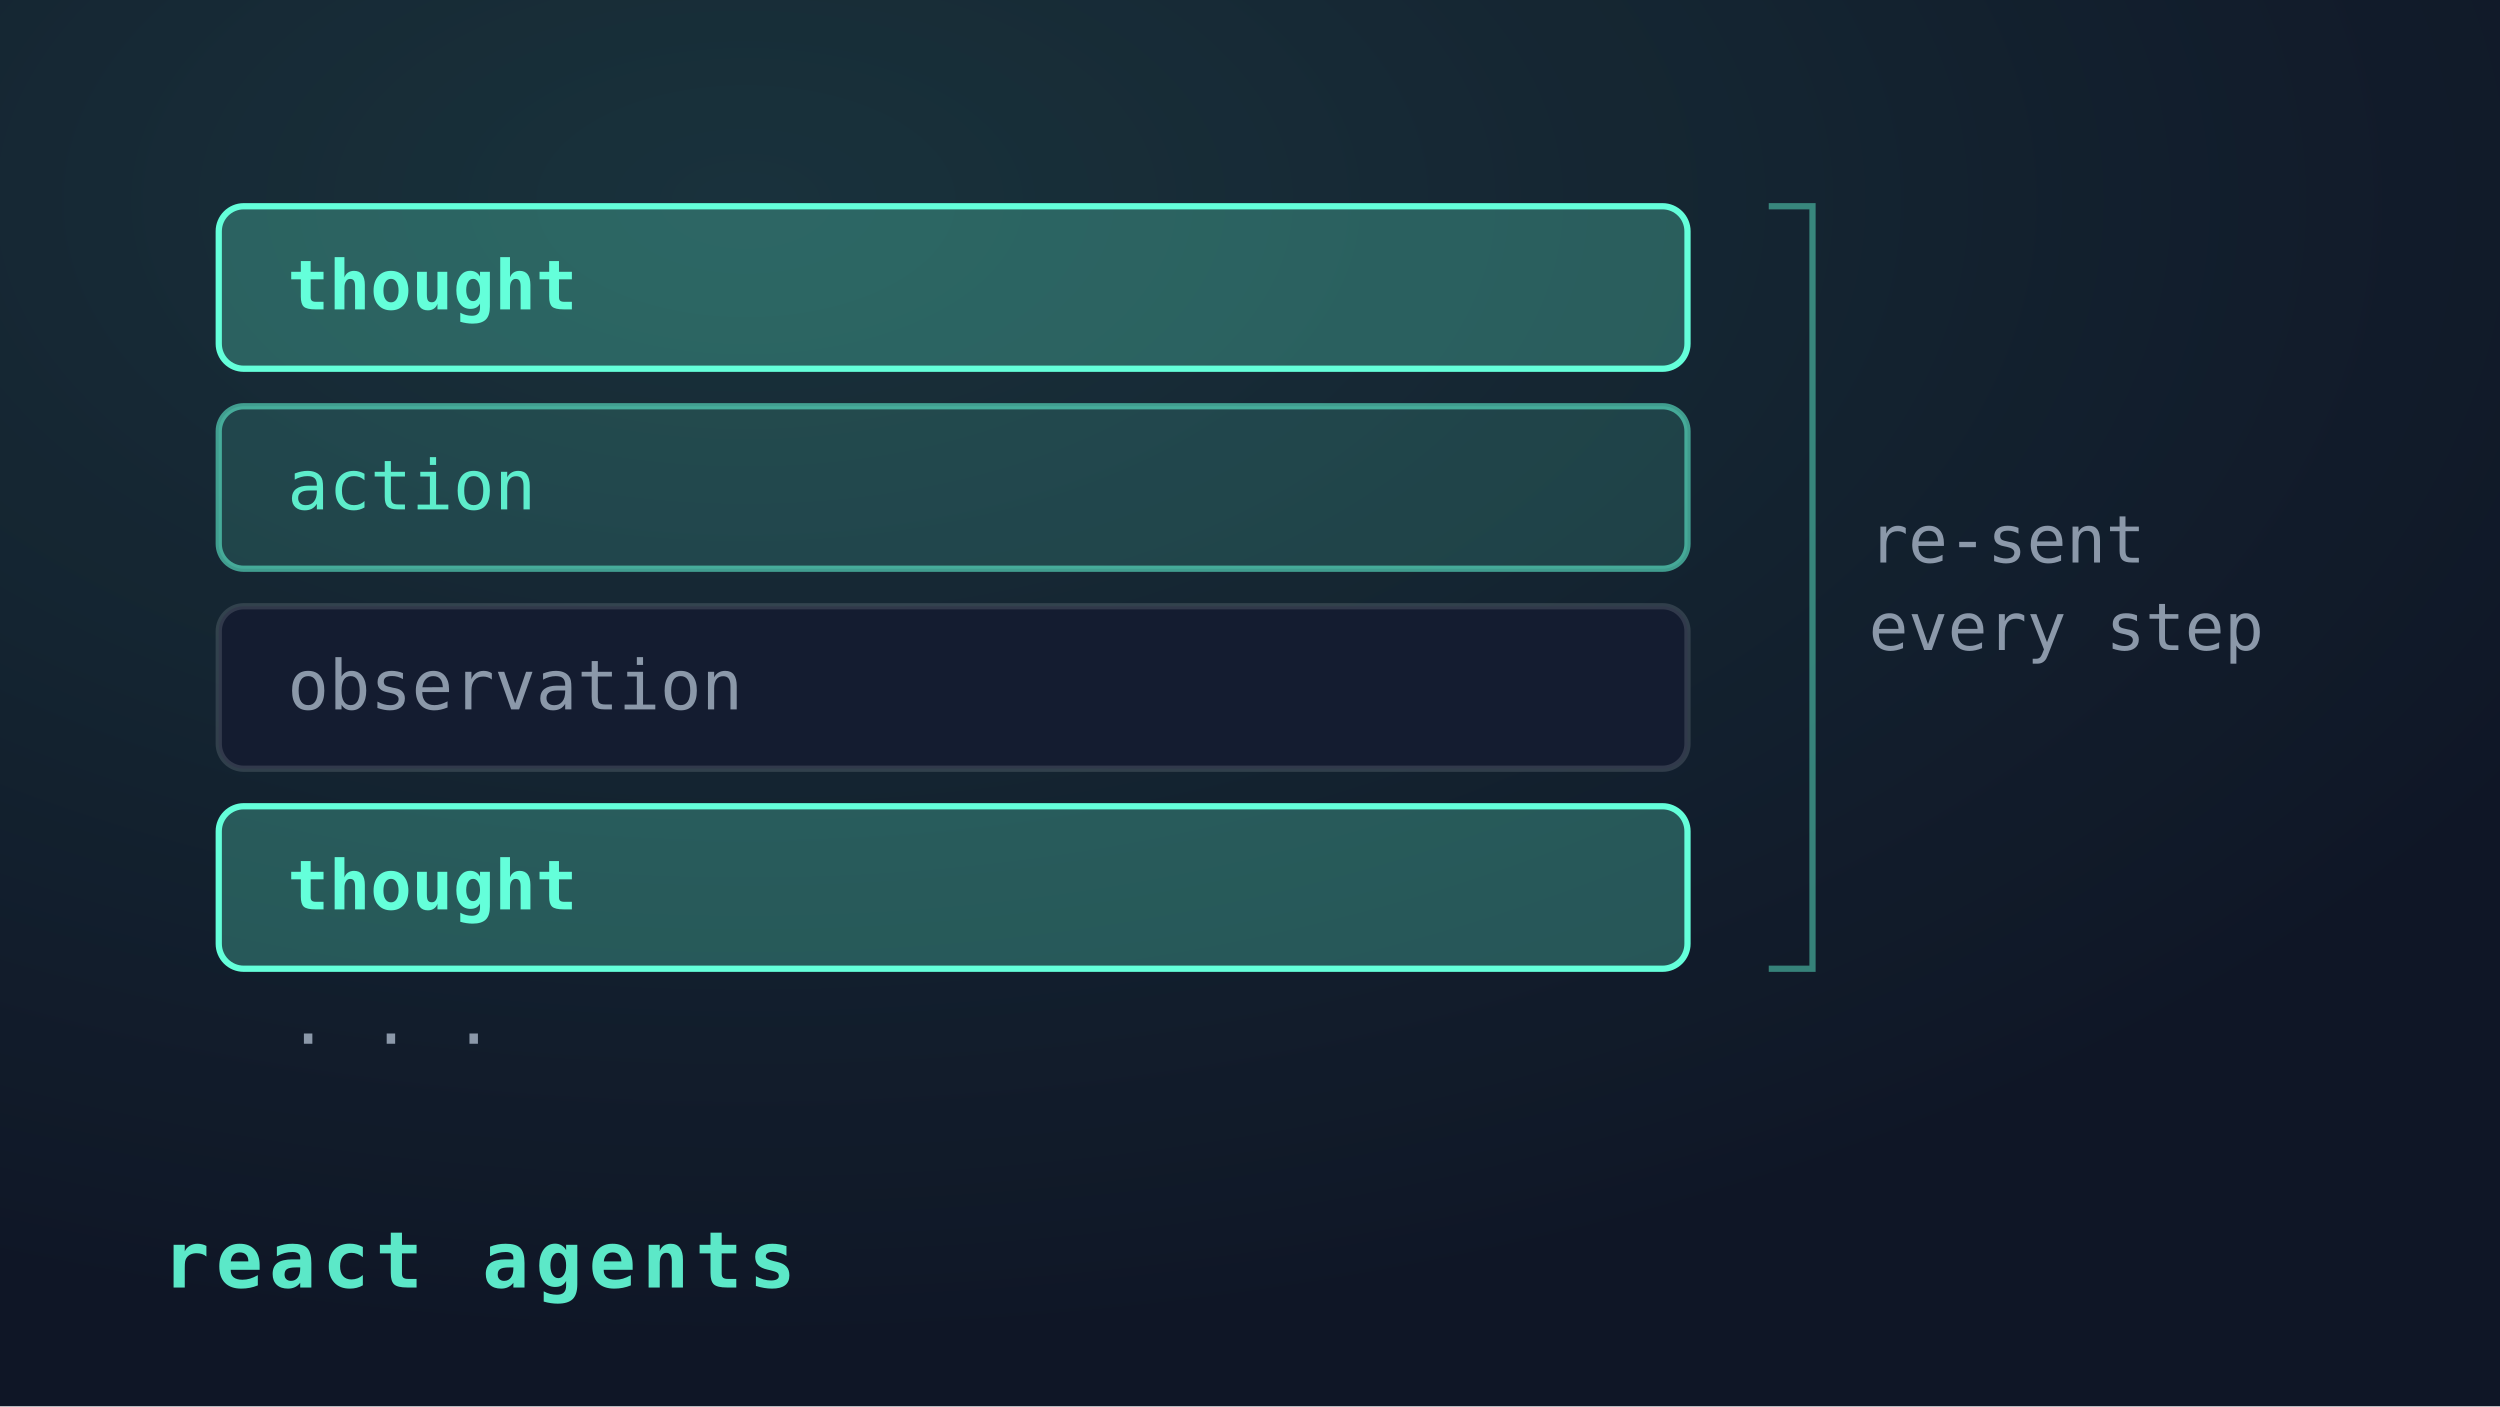
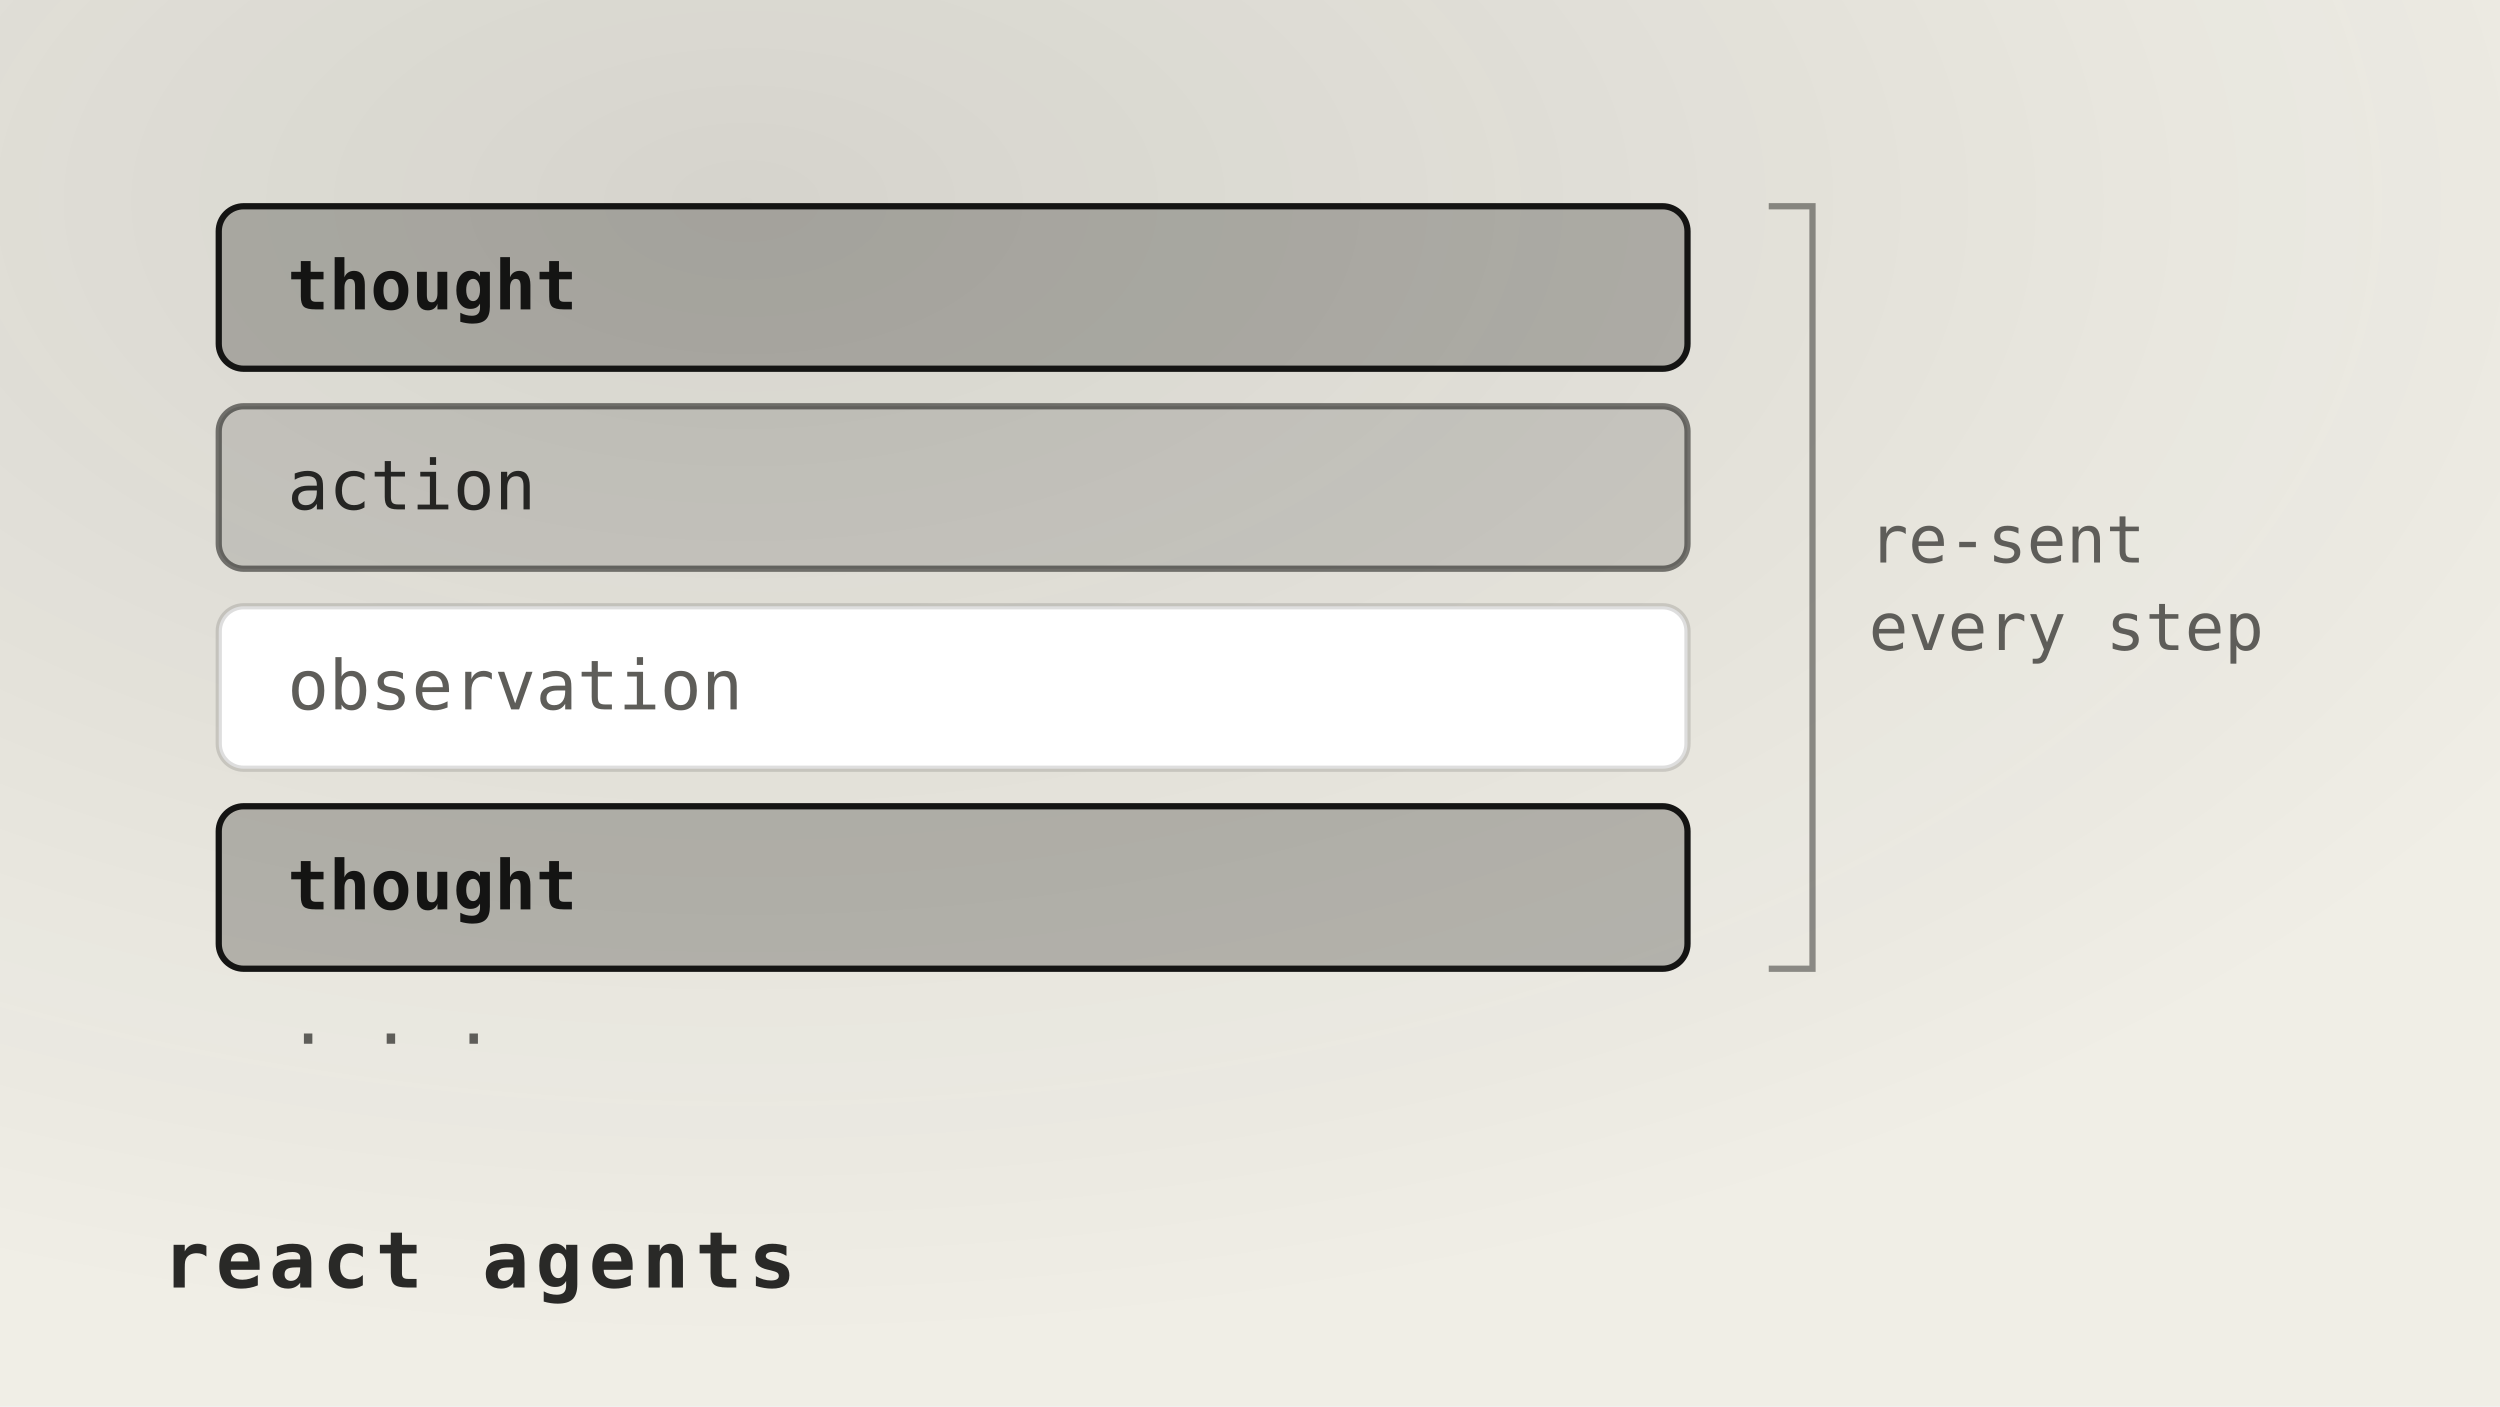
<svg xmlns="http://www.w3.org/2000/svg" viewBox="0 0 800 450" width="800" height="450" role="img" aria-label="ReAct agent: a transcript of alternating thought, action and observation entries stacked in order.">
  <defs>
    <radialGradient id="glow" cx="30%" cy="14%" r="82%">
-       <stop offset="0%" stop-color="#64FFDA" stop-opacity="0.12" />
-       <stop offset="100%" stop-color="#64FFDA" stop-opacity="0" />
+       <stop offset="0%" stop-color="#141413" stop-opacity="0.12" />
+       <stop offset="100%" stop-color="#141413" stop-opacity="0" />
    </radialGradient>
  </defs>
-   <rect width="800" height="450" fill="#0F1626" />
+   <rect width="800" height="450" fill="#F0EEE6" />
  <rect width="800" height="450" fill="url(#glow)" />
-   <rect x="70" y="66" width="470" height="52" rx="8" fill="#64FFDA" fill-opacity="0.26" stroke="#64FFDA" stroke-width="2" />
-   <text x="92" y="99" font-family="ui-monospace, SFMono-Regular, Menlo, Consolas, monospace" font-size="22" fill="#64FFDA" font-weight="600">thought</text>
-   <rect x="70" y="130" width="470" height="52" rx="8" fill="#64FFDA" fill-opacity="0.14" stroke="#64FFDA" stroke-opacity="0.55" stroke-width="2" />
-   <text x="92" y="163" font-family="ui-monospace, SFMono-Regular, Menlo, Consolas, monospace" font-size="22" fill="#64FFDA" fill-opacity="0.9">action</text>
-   <rect x="70" y="194" width="470" height="52" rx="8" fill="#141C30" stroke="rgba(230,237,243,0.14)" stroke-width="2" />
-   <text x="92" y="227" font-family="ui-monospace, SFMono-Regular, Menlo, Consolas, monospace" font-size="22" fill="#8B98A9">observation</text>
-   <rect x="70" y="258" width="470" height="52" rx="8" fill="#64FFDA" fill-opacity="0.26" stroke="#64FFDA" stroke-width="2" />
-   <text x="92" y="291" font-family="ui-monospace, SFMono-Regular, Menlo, Consolas, monospace" font-size="22" fill="#64FFDA" font-weight="600">thought</text>
-   <text x="92" y="340" font-family="ui-monospace, SFMono-Regular, Menlo, Consolas, monospace" font-size="22" fill="#8B98A9">· · ·</text>
-   <path d="M566 66 h14 V310 h-14" fill="none" stroke="#64FFDA" stroke-opacity="0.45" stroke-width="2" />
-   <text x="598" y="180" font-family="ui-monospace, SFMono-Regular, Menlo, Consolas, monospace" font-size="21" fill="#8B98A9">re-sent</text>
-   <text x="598" y="208" font-family="ui-monospace, SFMono-Regular, Menlo, Consolas, monospace" font-size="21" fill="#8B98A9">every step</text>
-   <text x="52" y="412" font-family="ui-monospace, SFMono-Regular, Menlo, Consolas, monospace" font-size="25" font-weight="600" letter-spacing="2" fill="#64FFDA" fill-opacity="0.9">react agents</text>
+   <rect x="70" y="66" width="470" height="52" rx="8" fill="#141413" fill-opacity="0.26" stroke="#141413" stroke-width="2" />
+   <text x="92" y="99" font-family="ui-monospace, SFMono-Regular, Menlo, Consolas, monospace" font-size="22" fill="#141413" font-weight="600">thought</text>
+   <rect x="70" y="130" width="470" height="52" rx="8" fill="#141413" fill-opacity="0.14" stroke="#141413" stroke-opacity="0.55" stroke-width="2" />
+   <text x="92" y="163" font-family="ui-monospace, SFMono-Regular, Menlo, Consolas, monospace" font-size="22" fill="#141413" fill-opacity="0.9">action</text>
+   <rect x="70" y="194" width="470" height="52" rx="8" fill="#FFFFFF" stroke="rgba(20,20,19,0.14)" stroke-width="2" />
+   <text x="92" y="227" font-family="ui-monospace, SFMono-Regular, Menlo, Consolas, monospace" font-size="22" fill="#5E5D59">observation</text>
+   <rect x="70" y="258" width="470" height="52" rx="8" fill="#141413" fill-opacity="0.26" stroke="#141413" stroke-width="2" />
+   <text x="92" y="291" font-family="ui-monospace, SFMono-Regular, Menlo, Consolas, monospace" font-size="22" fill="#141413" font-weight="600">thought</text>
+   <text x="92" y="340" font-family="ui-monospace, SFMono-Regular, Menlo, Consolas, monospace" font-size="22" fill="#5E5D59">· · ·</text>
+   <path d="M566 66 h14 V310 h-14" fill="none" stroke="#141413" stroke-opacity="0.45" stroke-width="2" />
+   <text x="598" y="180" font-family="ui-monospace, SFMono-Regular, Menlo, Consolas, monospace" font-size="21" fill="#5E5D59">re-sent</text>
+   <text x="598" y="208" font-family="ui-monospace, SFMono-Regular, Menlo, Consolas, monospace" font-size="21" fill="#5E5D59">every step</text>
+   <text x="52" y="412" font-family="ui-monospace, SFMono-Regular, Menlo, Consolas, monospace" font-size="25" font-weight="600" letter-spacing="2" fill="#141413" fill-opacity="0.9">react agents</text>
</svg>
